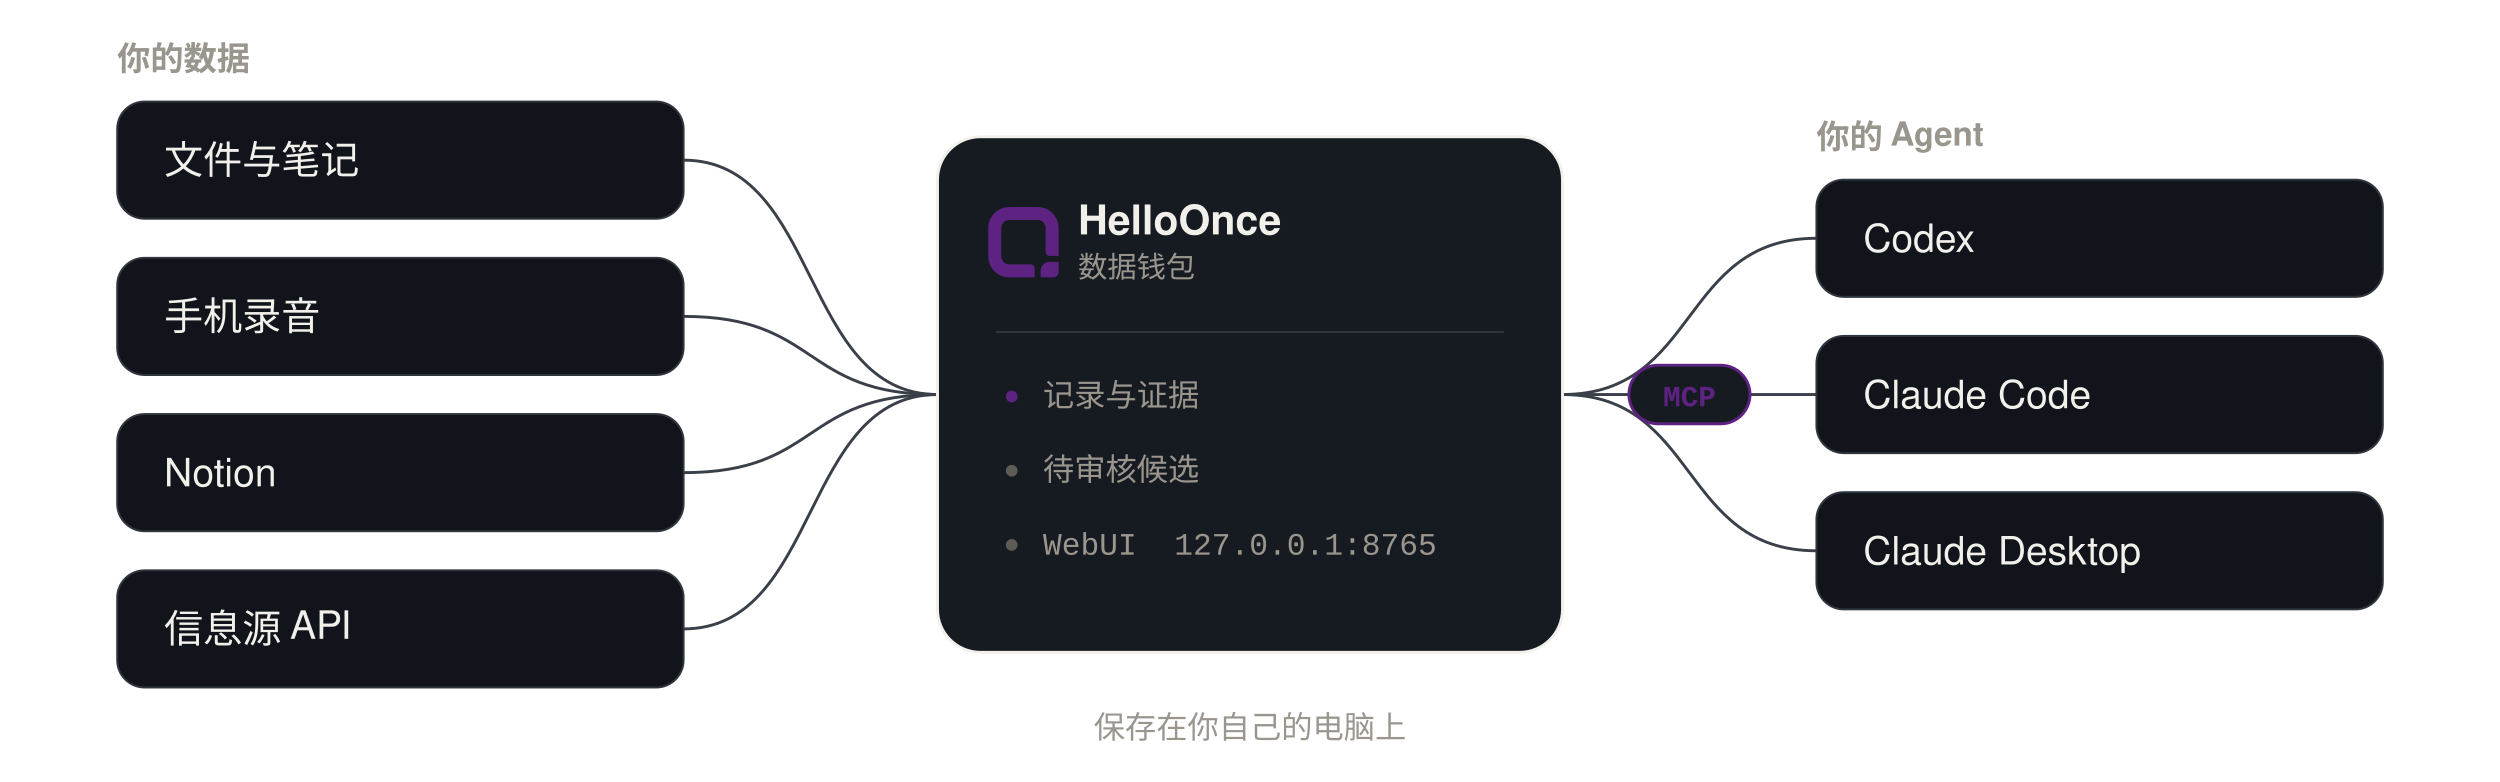
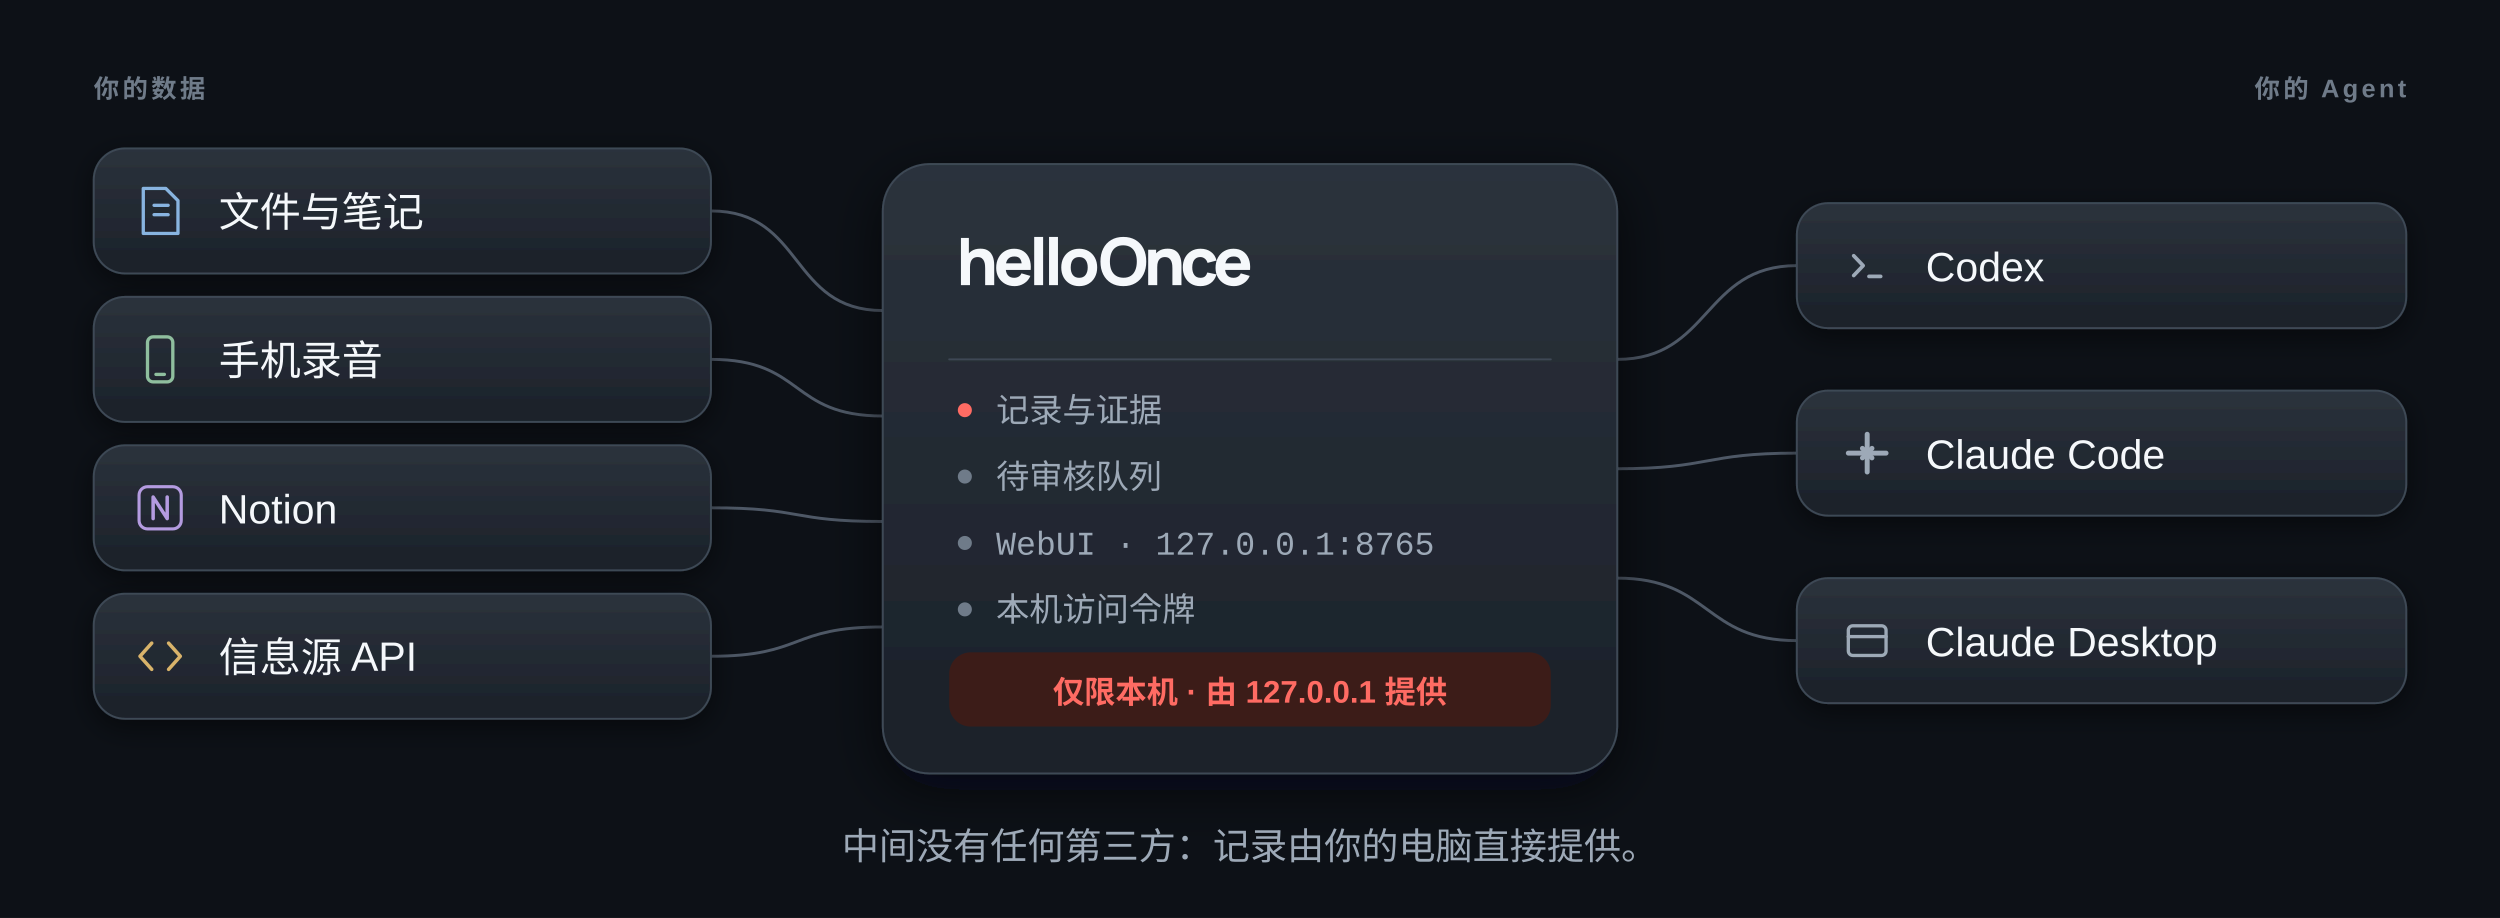
- <svg xmlns="http://www.w3.org/2000/svg" viewBox="0 60 1280 400" width="1280" height="400" role="img" aria-label="HelloOnce architecture">
-   <style>.s{font-family:-apple-system, BlinkMacSystemFont, 'Segoe UI', 'Helvetica Neue', Helvetica, 'PingFang SC', 'Microsoft YaHei', Arial, sans-serif}.m{font-family:ui-monospace, SFMono-Regular, 'JetBrains Mono', Menlo, Consolas, 'Liberation Mono', monospace}</style>
-   <path id="l0" d="M350,142 C420,142 410,262 480,262" fill="none" stroke="#3A4049" stroke-width="1.5" />
-   <circle r="3.5" fill="#F2F0EB" opacity="0.8">
-     <animateMotion dur="3.2s" begin="-0.1s" repeatCount="indefinite">
-       <mpath href="#l0" />
-     </animateMotion>
-   </circle>
-   <path id="l1" d="M350,222 C420,222 410,262 480,262" fill="none" stroke="#3A4049" stroke-width="1.5" />
-   <circle r="3.5" fill="#F2F0EB" opacity="0.8">
-     <animateMotion dur="3.2s" begin="-0.9s" repeatCount="indefinite">
-       <mpath href="#l1" />
-     </animateMotion>
-   </circle>
-   <path id="l2" d="M350,302 C420,302 410,262 480,262" fill="none" stroke="#3A4049" stroke-width="1.5" />
-   <circle r="3.5" fill="#F2F0EB" opacity="0.8">
-     <animateMotion dur="3.2s" begin="-1.7s" repeatCount="indefinite">
-       <mpath href="#l2" />
-     </animateMotion>
-   </circle>
-   <path id="l3" d="M350,382 C420,382 410,262 480,262" fill="none" stroke="#3A4049" stroke-width="1.5" />
-   <circle r="3.5" fill="#F2F0EB" opacity="0.8">
-     <animateMotion dur="3.2s" begin="-2.5s" repeatCount="indefinite">
-       <mpath href="#l3" />
-     </animateMotion>
-   </circle>
-   <path id="r0" d="M800,262 C870,262 860,182 930,182" fill="none" stroke="#3A4049" stroke-width="1.5" />
-   <circle r="3.5" fill="#5E2283">
-     <animateMotion dur="2.6s" begin="-0.40s" repeatCount="indefinite">
-       <mpath href="#r0" />
-     </animateMotion>
-   </circle>
-   <path id="r1" d="M800,262 C870,262 860,262 930,262" fill="none" stroke="#3A4049" stroke-width="1.5" />
-   <circle r="3.5" fill="#5E2283">
-     <animateMotion dur="2.6s" begin="-1.25s" repeatCount="indefinite">
-       <mpath href="#r1" />
-     </animateMotion>
-   </circle>
-   <path id="r2" d="M800,262 C870,262 860,342 930,342" fill="none" stroke="#3A4049" stroke-width="1.5" />
-   <circle r="3.5" fill="#5E2283">
-     <animateMotion dur="2.6s" begin="-2.10s" repeatCount="indefinite">
-       <mpath href="#r2" />
-     </animateMotion>
-   </circle>
-   <text class="s" x="60" y="96" font-size="17" font-weight="600" fill="#9A968E">你的数据</text>
-   <text class="s" x="930" y="136" font-size="17" font-weight="600" fill="#9A968E">你的 Agent</text>
-   <rect x="60" y="112.0" width="290" height="60" rx="14" fill="#11151B" stroke="#30363D" />
-   <text class="s" x="84" y="149" font-size="20" fill="#F2F0EB">文件与笔记</text>
-   <rect x="60" y="192.0" width="290" height="60" rx="14" fill="#11151B" stroke="#30363D" />
-   <text class="s" x="84" y="229" font-size="20" fill="#F2F0EB">手机录音</text>
-   <rect x="60" y="272.0" width="290" height="60" rx="14" fill="#11151B" stroke="#30363D" />
-   <text class="s" x="84" y="309" font-size="20" fill="#F2F0EB">Notion</text>
-   <rect x="60" y="352.0" width="290" height="60" rx="14" fill="#11151B" stroke="#30363D" />
-   <text class="s" x="84" y="389" font-size="20" fill="#F2F0EB">信息源 API</text>
-   <rect x="930" y="152.0" width="290" height="60" rx="14" fill="#11151B" stroke="#30363D" />
-   <text class="s" x="954" y="189" font-size="20" fill="#F2F0EB">Codex</text>
-   <rect x="930" y="232.0" width="290" height="60" rx="14" fill="#11151B" stroke="#30363D" />
-   <text class="s" x="954" y="269" font-size="20" fill="#F2F0EB">Claude Code</text>
-   <rect x="930" y="312.0" width="290" height="60" rx="14" fill="#11151B" stroke="#30363D" />
-   <text class="s" x="954" y="349" font-size="20" fill="#F2F0EB">Claude Desktop</text>
-   <rect x="834" y="247" width="62" height="30" rx="15" fill="#161B22" stroke="#5E2283" stroke-width="1.5" />
-   <text class="m" x="865" y="268" text-anchor="middle" font-size="15" font-weight="700" fill="#5E2283">MCP</text>
-   <rect x="480" y="130" width="320" height="264" rx="22" fill="#161B22" stroke="#F2F0EB" stroke-width="1.5" />
-   <g transform="translate(506.00 166.00) scale(0.25532)">
-     <path fill="#5E2283" fill-rule="evenodd" clip-rule="evenodd" d="M42 0H99C122.196 0 141 18.804 141 42V98H93V141H42C18.804 141 0 122.196 0 99V42C0 18.804 18.804 0 42 0ZM42 26H99C107.837 26 115 33.163 115 42V90C115 94.418 118.582 98 123 98H93V123C93 118.582 89.418 115 85 115H42C33.163 115 26 107.837 26 99V42C26 33.163 33.163 26 42 26ZM141 110V130.667C141 136.374 136.374 141 130.667 141H105V128C105 118.059 113.059 110 123 110H141Z" />
-   </g>
-   <text class="s" x="552" y="180" font-size="21" font-weight="700" fill="#F2F0EB">HelloOnce</text>
-   <text class="s" x="552" y="202" font-size="15" font-weight="400" fill="#9A968E">数据钱包</text>
-   <line x1="510" y1="230" x2="770" y2="230" stroke="#30363D" />
-   <circle cx="518" cy="263" r="3" fill="#5E2283" />
-   <text class="m" x="534" y="268" font-size="16" fill="#9A968E" xml:space="preserve">记录与证据</text>
-   <circle cx="518" cy="301" r="3" fill="#5F5B55" />
-   <text class="m" x="534" y="306" font-size="16" fill="#9A968E" xml:space="preserve">待审核候选</text>
-   <circle cx="518" cy="339" r="3" fill="#5F5B55" />
-   <text class="m" x="534" y="344" font-size="16" fill="#9A968E" xml:space="preserve">WebUI  127.0.0.1:8765</text>
-   <text class="s" x="640.0" y="438" text-anchor="middle" font-size="16" fill="#9A968E">保存在你自己的电脑上</text>
+ <svg xmlns="http://www.w3.org/2000/svg" viewBox="0 0 1280 470" width="1280" height="470" role="img" aria-label="文件、手机录音、Notion 与信息源 API 汇入你电脑上的 HelloOnce，再通过 MCP 提供给 Codex、Claude Code 和 Claude Desktop。">
+   <defs>
+     <radialGradient id="halo" cx="50%" cy="50%" r="50%">
+       <stop offset="0" stop-color="#FF7A70" stop-opacity=".55" />
+       <stop offset=".45" stop-color="#FF7A70" stop-opacity=".18" />
+       <stop offset="1" stop-color="#FF7A70" stop-opacity="0" />
+     </radialGradient>
+     <linearGradient id="cardGrad" x1="0" y1="0" x2="0" y2="1">
+       <stop offset="0" stop-color="#2B323C" />
+       <stop offset="1" stop-color="#1B2129" />
+     </linearGradient>
+     <linearGradient id="cardAltGrad" x1="0" y1="0" x2="0" y2="1">
+       <stop offset="0" stop-color="#39424F" />
+       <stop offset="1" stop-color="#262E38" />
+     </linearGradient>
+     <filter id="soft" x="-30%" y="-30%" width="160%" height="180%">
+       <feDropShadow dx="0" dy="8" stdDeviation="14" flood-color="rgba(1,4,9,.62)" flood-opacity="1" />
+     </filter>
+     <filter id="softSm" x="-30%" y="-30%" width="160%" height="180%">
+       <feDropShadow dx="0" dy="4" stdDeviation="7" flood-color="rgba(1,4,9,.62)" flood-opacity=".8" />
+     </filter>
+   </defs>
+   <style>
+   .s{font-family:-apple-system, BlinkMacSystemFont, 'Segoe UI Variable Display', 'Segoe UI', 'Helvetica Neue', Arial, 'Microsoft YaHei', 'PingFang SC', 'Hiragino Sans GB', 'Noto Sans CJK SC', sans-serif}
+   .m{font-family:ui-monospace, SFMono-Regular, 'SF Mono', Menlo, Consolas, 'Liberation Mono', 'Microsoft YaHei', monospace}
+   .rise{opacity:0;animation:rise .9s cubic-bezier(.16,.84,.32,1) both}
+   @keyframes rise{from{opacity:0;transform:translateY(14px);filter:blur(6px)}to{opacity:1;transform:none;filter:blur(0)}}
+   @keyframes breathe{0%,100%{opacity:.45;transform:scale(.96)}50%{opacity:.9;transform:scale(1.05)}}
+   @keyframes breathe2{
+     0%{opacity:.05;transform:scale(.93);animation-timing-function:cubic-bezier(.66,0,.34,1)}
+     18%{opacity:.12;transform:scale(1.03);animation-timing-function:cubic-bezier(.37,0,.63,1)}
+     34%{opacity:.07;transform:scale(.99);animation-timing-function:cubic-bezier(.45,0,.55,1)}
+     57%{opacity:.15;transform:scale(1.085);animation-timing-function:cubic-bezier(.3,0,.7,1)}
+     72%{opacity:.088;transform:scale(1.008);animation-timing-function:cubic-bezier(.6,0,.4,1)}
+     88%{opacity:.126;transform:scale(1.052);animation-timing-function:cubic-bezier(.5,0,.5,1)}
+     100%{opacity:.05;transform:scale(.93)}
+   }
+   @keyframes twinkle{0%,100%{opacity:.12}50%{opacity:.5}}
+   .tw{animation:twinkle 9s ease-in-out infinite}
+   .snr{animation:snr 5.4s cubic-bezier(.16,.84,.32,1) infinite;transform-box:fill-box;transform-origin:center}
+   @keyframes snr{0%{transform:scale(.5);opacity:.55}65%{opacity:0}100%{transform:scale(1.6);opacity:0}}
+   .swp{animation-timing-function:cubic-bezier(.83,0,.17,1);animation-iteration-count:infinite;opacity:0}
+   .march{animation:march 1.65s linear infinite}
+   .dp{animation:dotpulse 2.6s ease-in-out infinite}
+   @keyframes dotpulse{0%,100%{opacity:.42}50%{opacity:1}}
+   @keyframes march{to{stroke-dashoffset:-24}}
+   .scan{animation:scan 4s cubic-bezier(.83,0,.17,1) infinite;opacity:0}
+   @keyframes scan{0%{transform:translateX(0);opacity:0}8%{opacity:1}88%{opacity:1}100%{transform:translateX(1140px);opacity:0}}
+   @media (prefers-reduced-motion: reduce){
+     .rise{animation:none!important;opacity:1!important;filter:none!important;transform:none!important}
+     .tw{animation:none!important;opacity:.55!important}
+     .snr,.swp,.scan{animation:none!important;opacity:0!important}
+     .march{animation:none!important}
+     .dp{animation:none!important;opacity:1!important}
+   }</style>
+   <rect width="1280" height="470" fill="#0D1117" />
+   <text x="48" y="50" font-size="13" font-weight="700" fill="#6F7B89" letter-spacing="1.7" class="s">你的数据</text>
+   <text x="1232" y="50" font-size="13" font-weight="700" fill="#6F7B89" text-anchor="end" letter-spacing="1.7" class="s">你的 Agent</text>
+   <path id="sl0" d="M364,108 C412,108 404,159 452,159" fill="none" stroke="#4E5866" stroke-width="1.5" />
+   <path id="sl1" d="M364,184 C412,184 404,213 452,213" fill="none" stroke="#4E5866" stroke-width="1.5" />
+   <path id="sl2" d="M364,260 C412,260 404,267 452,267" fill="none" stroke="#4E5866" stroke-width="1.5" />
+   <path id="sl3" d="M364,336 C412,336 404,321 452,321" fill="none" stroke="#4E5866" stroke-width="1.5" />
+   <path id="ar0" d="M828,184 C876,184 872,136 920,136" fill="none" stroke="#4E5866" stroke-width="1.5" />
+   <path id="ar1" d="M828,240 C876,240 872,232 920,232" fill="none" stroke="#4E5866" stroke-width="1.5" />
+   <path id="ar2" d="M828,296 C876,296 872,328 920,328" fill="none" stroke="#4E5866" stroke-width="1.5" />
+   <g>
+     <g>
+       <animateMotion dur="1.3s" begin="0s" repeatCount="indefinite" calcMode="spline" keyPoints="0;1" keyTimes="0;1" keySplines=".42 0 .28 1">
+         <mpath href="#sl0" />
+       </animateMotion>
+       <circle r="5.4" fill="#FFB3AC" opacity="0">
+         <animate attributeName="r" values="2.16;5.4;5.4;2.16" keyTimes="0;.14;.86;1" calcMode="spline" keySplines=".4 0 .6 1;.4 0 .6 1;.4 0 .6 1" dur="1.3s" begin="0s" repeatCount="indefinite" />
+         <animate attributeName="opacity" values="0;.115;.115;0" keyTimes="0;.14;.86;1" calcMode="spline" keySplines=".4 0 .6 1;.4 0 .6 1;.4 0 .6 1" dur="1.3s" begin="0s" repeatCount="indefinite" />
+       </circle>
+       <circle r="3.6" fill="#FFB3AC" opacity="0">
+         <animate attributeName="r" values="1.26;3.6;3.6;1.26" keyTimes="0;.14;.86;1" calcMode="spline" keySplines=".4 0 .6 1;.4 0 .6 1;.4 0 .6 1" dur="1.3s" begin="0s" repeatCount="indefinite" />
+         <animate attributeName="opacity" values="0;1;1;0" keyTimes="0;.14;.86;1" calcMode="spline" keySplines=".4 0 .6 1;.4 0 .6 1;.4 0 .6 1" dur="1.3s" begin="0s" repeatCount="indefinite" />
+       </circle>
+     </g>
+     <g>
+       <animateMotion dur="1.3s" begin="-0.37s" repeatCount="indefinite" calcMode="spline" keyPoints="0;1" keyTimes="0;1" keySplines=".42 0 .28 1">
+         <mpath href="#sl0" />
+       </animateMotion>
+       <circle r="5.4" fill="#FFB3AC" opacity="0">
+         <animate attributeName="r" values="2.16;5.4;5.4;2.16" keyTimes="0;.14;.86;1" calcMode="spline" keySplines=".4 0 .6 1;.4 0 .6 1;.4 0 .6 1" dur="1.3s" begin="-0.37s" repeatCount="indefinite" />
+         <animate attributeName="opacity" values="0;.115;.115;0" keyTimes="0;.14;.86;1" calcMode="spline" keySplines=".4 0 .6 1;.4 0 .6 1;.4 0 .6 1" dur="1.3s" begin="-0.37s" repeatCount="indefinite" />
+       </circle>
+       <circle r="3.6" fill="#FFB3AC" opacity="0">
+         <animate attributeName="r" values="1.26;3.6;3.6;1.26" keyTimes="0;.14;.86;1" calcMode="spline" keySplines=".4 0 .6 1;.4 0 .6 1;.4 0 .6 1" dur="1.3s" begin="-0.37s" repeatCount="indefinite" />
+         <animate attributeName="opacity" values="0;1;1;0" keyTimes="0;.14;.86;1" calcMode="spline" keySplines=".4 0 .6 1;.4 0 .6 1;.4 0 .6 1" dur="1.3s" begin="-0.37s" repeatCount="indefinite" />
+       </circle>
+     </g>
+     <g>
+       <animateMotion dur="1.42s" begin="-0.46s" repeatCount="indefinite" calcMode="spline" keyPoints="0;1" keyTimes="0;1" keySplines=".42 0 .28 1">
+         <mpath href="#sl1" />
+       </animateMotion>
+       <circle r="5.4" fill="#FFB3AC" opacity="0">
+         <animate attributeName="r" values="2.16;5.4;5.4;2.16" keyTimes="0;.14;.86;1" calcMode="spline" keySplines=".4 0 .6 1;.4 0 .6 1;.4 0 .6 1" dur="1.42s" begin="-0.46s" repeatCount="indefinite" />
+         <animate attributeName="opacity" values="0;.115;.115;0" keyTimes="0;.14;.86;1" calcMode="spline" keySplines=".4 0 .6 1;.4 0 .6 1;.4 0 .6 1" dur="1.42s" begin="-0.46s" repeatCount="indefinite" />
+       </circle>
+       <circle r="3.6" fill="#FFB3AC" opacity="0">
+         <animate attributeName="r" values="1.26;3.6;3.6;1.26" keyTimes="0;.14;.86;1" calcMode="spline" keySplines=".4 0 .6 1;.4 0 .6 1;.4 0 .6 1" dur="1.42s" begin="-0.46s" repeatCount="indefinite" />
+         <animate attributeName="opacity" values="0;1;1;0" keyTimes="0;.14;.86;1" calcMode="spline" keySplines=".4 0 .6 1;.4 0 .6 1;.4 0 .6 1" dur="1.42s" begin="-0.46s" repeatCount="indefinite" />
+       </circle>
+     </g>
+     <g>
+       <animateMotion dur="1.42s" begin="-0.83s" repeatCount="indefinite" calcMode="spline" keyPoints="0;1" keyTimes="0;1" keySplines=".42 0 .28 1">
+         <mpath href="#sl1" />
+       </animateMotion>
+       <circle r="5.4" fill="#FFB3AC" opacity="0">
+         <animate attributeName="r" values="2.16;5.4;5.4;2.16" keyTimes="0;.14;.86;1" calcMode="spline" keySplines=".4 0 .6 1;.4 0 .6 1;.4 0 .6 1" dur="1.42s" begin="-0.83s" repeatCount="indefinite" />
+         <animate attributeName="opacity" values="0;.115;.115;0" keyTimes="0;.14;.86;1" calcMode="spline" keySplines=".4 0 .6 1;.4 0 .6 1;.4 0 .6 1" dur="1.42s" begin="-0.83s" repeatCount="indefinite" />
+       </circle>
+       <circle r="3.6" fill="#FFB3AC" opacity="0">
+         <animate attributeName="r" values="1.26;3.6;3.6;1.26" keyTimes="0;.14;.86;1" calcMode="spline" keySplines=".4 0 .6 1;.4 0 .6 1;.4 0 .6 1" dur="1.42s" begin="-0.83s" repeatCount="indefinite" />
+         <animate attributeName="opacity" values="0;1;1;0" keyTimes="0;.14;.86;1" calcMode="spline" keySplines=".4 0 .6 1;.4 0 .6 1;.4 0 .6 1" dur="1.42s" begin="-0.83s" repeatCount="indefinite" />
+       </circle>
+     </g>
+     <g>
+       <animateMotion dur="1.53s" begin="-0.92s" repeatCount="indefinite" calcMode="spline" keyPoints="0;1" keyTimes="0;1" keySplines=".42 0 .28 1">
+         <mpath href="#sl2" />
+       </animateMotion>
+       <circle r="5.4" fill="#FFB3AC" opacity="0">
+         <animate attributeName="r" values="2.16;5.4;5.4;2.16" keyTimes="0;.14;.86;1" calcMode="spline" keySplines=".4 0 .6 1;.4 0 .6 1;.4 0 .6 1" dur="1.53s" begin="-0.92s" repeatCount="indefinite" />
+         <animate attributeName="opacity" values="0;.115;.115;0" keyTimes="0;.14;.86;1" calcMode="spline" keySplines=".4 0 .6 1;.4 0 .6 1;.4 0 .6 1" dur="1.53s" begin="-0.92s" repeatCount="indefinite" />
+       </circle>
+       <circle r="3.6" fill="#FFB3AC" opacity="0">
+         <animate attributeName="r" values="1.26;3.6;3.6;1.26" keyTimes="0;.14;.86;1" calcMode="spline" keySplines=".4 0 .6 1;.4 0 .6 1;.4 0 .6 1" dur="1.53s" begin="-0.92s" repeatCount="indefinite" />
+         <animate attributeName="opacity" values="0;1;1;0" keyTimes="0;.14;.86;1" calcMode="spline" keySplines=".4 0 .6 1;.4 0 .6 1;.4 0 .6 1" dur="1.53s" begin="-0.92s" repeatCount="indefinite" />
+       </circle>
+     </g>
+     <g>
+       <animateMotion dur="1.53s" begin="-1.29s" repeatCount="indefinite" calcMode="spline" keyPoints="0;1" keyTimes="0;1" keySplines=".42 0 .28 1">
+         <mpath href="#sl2" />
+       </animateMotion>
+       <circle r="5.4" fill="#FFB3AC" opacity="0">
+         <animate attributeName="r" values="2.16;5.4;5.4;2.16" keyTimes="0;.14;.86;1" calcMode="spline" keySplines=".4 0 .6 1;.4 0 .6 1;.4 0 .6 1" dur="1.53s" begin="-1.29s" repeatCount="indefinite" />
+         <animate attributeName="opacity" values="0;.115;.115;0" keyTimes="0;.14;.86;1" calcMode="spline" keySplines=".4 0 .6 1;.4 0 .6 1;.4 0 .6 1" dur="1.53s" begin="-1.29s" repeatCount="indefinite" />
+       </circle>
+       <circle r="3.6" fill="#FFB3AC" opacity="0">
+         <animate attributeName="r" values="1.26;3.6;3.6;1.26" keyTimes="0;.14;.86;1" calcMode="spline" keySplines=".4 0 .6 1;.4 0 .6 1;.4 0 .6 1" dur="1.53s" begin="-1.29s" repeatCount="indefinite" />
+         <animate attributeName="opacity" values="0;1;1;0" keyTimes="0;.14;.86;1" calcMode="spline" keySplines=".4 0 .6 1;.4 0 .6 1;.4 0 .6 1" dur="1.53s" begin="-1.29s" repeatCount="indefinite" />
+       </circle>
+     </g>
+     <g>
+       <animateMotion dur="1.65s" begin="-1.38s" repeatCount="indefinite" calcMode="spline" keyPoints="0;1" keyTimes="0;1" keySplines=".42 0 .28 1">
+         <mpath href="#sl3" />
+       </animateMotion>
+       <circle r="5.4" fill="#FFB3AC" opacity="0">
+         <animate attributeName="r" values="2.16;5.4;5.4;2.16" keyTimes="0;.14;.86;1" calcMode="spline" keySplines=".4 0 .6 1;.4 0 .6 1;.4 0 .6 1" dur="1.65s" begin="-1.38s" repeatCount="indefinite" />
+         <animate attributeName="opacity" values="0;.115;.115;0" keyTimes="0;.14;.86;1" calcMode="spline" keySplines=".4 0 .6 1;.4 0 .6 1;.4 0 .6 1" dur="1.65s" begin="-1.38s" repeatCount="indefinite" />
+       </circle>
+       <circle r="3.6" fill="#FFB3AC" opacity="0">
+         <animate attributeName="r" values="1.26;3.6;3.6;1.26" keyTimes="0;.14;.86;1" calcMode="spline" keySplines=".4 0 .6 1;.4 0 .6 1;.4 0 .6 1" dur="1.65s" begin="-1.38s" repeatCount="indefinite" />
+         <animate attributeName="opacity" values="0;1;1;0" keyTimes="0;.14;.86;1" calcMode="spline" keySplines=".4 0 .6 1;.4 0 .6 1;.4 0 .6 1" dur="1.65s" begin="-1.38s" repeatCount="indefinite" />
+       </circle>
+     </g>
+     <g>
+       <animateMotion dur="1.65s" begin="-1.75s" repeatCount="indefinite" calcMode="spline" keyPoints="0;1" keyTimes="0;1" keySplines=".42 0 .28 1">
+         <mpath href="#sl3" />
+       </animateMotion>
+       <circle r="5.4" fill="#FFB3AC" opacity="0">
+         <animate attributeName="r" values="2.16;5.4;5.4;2.16" keyTimes="0;.14;.86;1" calcMode="spline" keySplines=".4 0 .6 1;.4 0 .6 1;.4 0 .6 1" dur="1.65s" begin="-1.75s" repeatCount="indefinite" />
+         <animate attributeName="opacity" values="0;.115;.115;0" keyTimes="0;.14;.86;1" calcMode="spline" keySplines=".4 0 .6 1;.4 0 .6 1;.4 0 .6 1" dur="1.65s" begin="-1.75s" repeatCount="indefinite" />
+       </circle>
+       <circle r="3.6" fill="#FFB3AC" opacity="0">
+         <animate attributeName="r" values="1.26;3.6;3.6;1.26" keyTimes="0;.14;.86;1" calcMode="spline" keySplines=".4 0 .6 1;.4 0 .6 1;.4 0 .6 1" dur="1.65s" begin="-1.75s" repeatCount="indefinite" />
+         <animate attributeName="opacity" values="0;1;1;0" keyTimes="0;.14;.86;1" calcMode="spline" keySplines=".4 0 .6 1;.4 0 .6 1;.4 0 .6 1" dur="1.65s" begin="-1.75s" repeatCount="indefinite" />
+       </circle>
+     </g>
+     <g>
+       <animateMotion dur="1.08s" begin="0s" repeatCount="indefinite" calcMode="spline" keyPoints="0;1" keyTimes="0;1" keySplines=".42 0 .28 1">
+         <mpath href="#ar0" />
+       </animateMotion>
+       <circle r="5.4" fill="#FF6B63" opacity="0">
+         <animate attributeName="r" values="2.16;5.4;5.4;2.16" keyTimes="0;.14;.86;1" calcMode="spline" keySplines=".4 0 .6 1;.4 0 .6 1;.4 0 .6 1" dur="1.08s" begin="0s" repeatCount="indefinite" />
+         <animate attributeName="opacity" values="0;.115;.115;0" keyTimes="0;.14;.86;1" calcMode="spline" keySplines=".4 0 .6 1;.4 0 .6 1;.4 0 .6 1" dur="1.08s" begin="0s" repeatCount="indefinite" />
+       </circle>
+       <circle r="3.6" fill="#FF6B63" opacity="0">
+         <animate attributeName="r" values="1.26;3.6;3.6;1.26" keyTimes="0;.14;.86;1" calcMode="spline" keySplines=".4 0 .6 1;.4 0 .6 1;.4 0 .6 1" dur="1.08s" begin="0s" repeatCount="indefinite" />
+         <animate attributeName="opacity" values="0;1;1;0" keyTimes="0;.14;.86;1" calcMode="spline" keySplines=".4 0 .6 1;.4 0 .6 1;.4 0 .6 1" dur="1.08s" begin="0s" repeatCount="indefinite" />
+       </circle>
+     </g>
+     <g>
+       <animateMotion dur="1.08s" begin="-0.31s" repeatCount="indefinite" calcMode="spline" keyPoints="0;1" keyTimes="0;1" keySplines=".42 0 .28 1">
+         <mpath href="#ar0" />
+       </animateMotion>
+       <circle r="5.4" fill="#FF6B63" opacity="0">
+         <animate attributeName="r" values="2.16;5.4;5.4;2.16" keyTimes="0;.14;.86;1" calcMode="spline" keySplines=".4 0 .6 1;.4 0 .6 1;.4 0 .6 1" dur="1.08s" begin="-0.31s" repeatCount="indefinite" />
+         <animate attributeName="opacity" values="0;.115;.115;0" keyTimes="0;.14;.86;1" calcMode="spline" keySplines=".4 0 .6 1;.4 0 .6 1;.4 0 .6 1" dur="1.08s" begin="-0.31s" repeatCount="indefinite" />
+       </circle>
+       <circle r="3.6" fill="#FF6B63" opacity="0">
+         <animate attributeName="r" values="1.26;3.6;3.6;1.26" keyTimes="0;.14;.86;1" calcMode="spline" keySplines=".4 0 .6 1;.4 0 .6 1;.4 0 .6 1" dur="1.08s" begin="-0.31s" repeatCount="indefinite" />
+         <animate attributeName="opacity" values="0;1;1;0" keyTimes="0;.14;.86;1" calcMode="spline" keySplines=".4 0 .6 1;.4 0 .6 1;.4 0 .6 1" dur="1.08s" begin="-0.31s" repeatCount="indefinite" />
+       </circle>
+     </g>
+     <g>
+       <animateMotion dur="1.2s" begin="-0.39s" repeatCount="indefinite" calcMode="spline" keyPoints="0;1" keyTimes="0;1" keySplines=".42 0 .28 1">
+         <mpath href="#ar1" />
+       </animateMotion>
+       <circle r="5.4" fill="#FF6B63" opacity="0">
+         <animate attributeName="r" values="2.16;5.4;5.4;2.16" keyTimes="0;.14;.86;1" calcMode="spline" keySplines=".4 0 .6 1;.4 0 .6 1;.4 0 .6 1" dur="1.2s" begin="-0.39s" repeatCount="indefinite" />
+         <animate attributeName="opacity" values="0;.115;.115;0" keyTimes="0;.14;.86;1" calcMode="spline" keySplines=".4 0 .6 1;.4 0 .6 1;.4 0 .6 1" dur="1.2s" begin="-0.39s" repeatCount="indefinite" />
+       </circle>
+       <circle r="3.6" fill="#FF6B63" opacity="0">
+         <animate attributeName="r" values="1.26;3.6;3.6;1.26" keyTimes="0;.14;.86;1" calcMode="spline" keySplines=".4 0 .6 1;.4 0 .6 1;.4 0 .6 1" dur="1.2s" begin="-0.39s" repeatCount="indefinite" />
+         <animate attributeName="opacity" values="0;1;1;0" keyTimes="0;.14;.86;1" calcMode="spline" keySplines=".4 0 .6 1;.4 0 .6 1;.4 0 .6 1" dur="1.2s" begin="-0.39s" repeatCount="indefinite" />
+       </circle>
+     </g>
+     <g>
+       <animateMotion dur="1.2s" begin="-0.7s" repeatCount="indefinite" calcMode="spline" keyPoints="0;1" keyTimes="0;1" keySplines=".42 0 .28 1">
+         <mpath href="#ar1" />
+       </animateMotion>
+       <circle r="5.4" fill="#FF6B63" opacity="0">
+         <animate attributeName="r" values="2.16;5.4;5.4;2.16" keyTimes="0;.14;.86;1" calcMode="spline" keySplines=".4 0 .6 1;.4 0 .6 1;.4 0 .6 1" dur="1.2s" begin="-0.7s" repeatCount="indefinite" />
+         <animate attributeName="opacity" values="0;.115;.115;0" keyTimes="0;.14;.86;1" calcMode="spline" keySplines=".4 0 .6 1;.4 0 .6 1;.4 0 .6 1" dur="1.2s" begin="-0.7s" repeatCount="indefinite" />
+       </circle>
+       <circle r="3.6" fill="#FF6B63" opacity="0">
+         <animate attributeName="r" values="1.26;3.6;3.6;1.26" keyTimes="0;.14;.86;1" calcMode="spline" keySplines=".4 0 .6 1;.4 0 .6 1;.4 0 .6 1" dur="1.2s" begin="-0.7s" repeatCount="indefinite" />
+         <animate attributeName="opacity" values="0;1;1;0" keyTimes="0;.14;.86;1" calcMode="spline" keySplines=".4 0 .6 1;.4 0 .6 1;.4 0 .6 1" dur="1.2s" begin="-0.7s" repeatCount="indefinite" />
+       </circle>
+     </g>
+     <g>
+       <animateMotion dur="1.32s" begin="-0.78s" repeatCount="indefinite" calcMode="spline" keyPoints="0;1" keyTimes="0;1" keySplines=".42 0 .28 1">
+         <mpath href="#ar2" />
+       </animateMotion>
+       <circle r="5.4" fill="#FF6B63" opacity="0">
+         <animate attributeName="r" values="2.16;5.4;5.4;2.16" keyTimes="0;.14;.86;1" calcMode="spline" keySplines=".4 0 .6 1;.4 0 .6 1;.4 0 .6 1" dur="1.32s" begin="-0.78s" repeatCount="indefinite" />
+         <animate attributeName="opacity" values="0;.115;.115;0" keyTimes="0;.14;.86;1" calcMode="spline" keySplines=".4 0 .6 1;.4 0 .6 1;.4 0 .6 1" dur="1.32s" begin="-0.78s" repeatCount="indefinite" />
+       </circle>
+       <circle r="3.6" fill="#FF6B63" opacity="0">
+         <animate attributeName="r" values="1.26;3.6;3.6;1.26" keyTimes="0;.14;.86;1" calcMode="spline" keySplines=".4 0 .6 1;.4 0 .6 1;.4 0 .6 1" dur="1.32s" begin="-0.78s" repeatCount="indefinite" />
+         <animate attributeName="opacity" values="0;1;1;0" keyTimes="0;.14;.86;1" calcMode="spline" keySplines=".4 0 .6 1;.4 0 .6 1;.4 0 .6 1" dur="1.32s" begin="-0.78s" repeatCount="indefinite" />
+       </circle>
+     </g>
+     <g>
+       <animateMotion dur="1.32s" begin="-1.09s" repeatCount="indefinite" calcMode="spline" keyPoints="0;1" keyTimes="0;1" keySplines=".42 0 .28 1">
+         <mpath href="#ar2" />
+       </animateMotion>
+       <circle r="5.4" fill="#FF6B63" opacity="0">
+         <animate attributeName="r" values="2.16;5.4;5.4;2.16" keyTimes="0;.14;.86;1" calcMode="spline" keySplines=".4 0 .6 1;.4 0 .6 1;.4 0 .6 1" dur="1.32s" begin="-1.09s" repeatCount="indefinite" />
+         <animate attributeName="opacity" values="0;.115;.115;0" keyTimes="0;.14;.86;1" calcMode="spline" keySplines=".4 0 .6 1;.4 0 .6 1;.4 0 .6 1" dur="1.32s" begin="-1.09s" repeatCount="indefinite" />
+       </circle>
+       <circle r="3.6" fill="#FF6B63" opacity="0">
+         <animate attributeName="r" values="1.26;3.6;3.6;1.26" keyTimes="0;.14;.86;1" calcMode="spline" keySplines=".4 0 .6 1;.4 0 .6 1;.4 0 .6 1" dur="1.32s" begin="-1.09s" repeatCount="indefinite" />
+         <animate attributeName="opacity" values="0;1;1;0" keyTimes="0;.14;.86;1" calcMode="spline" keySplines=".4 0 .6 1;.4 0 .6 1;.4 0 .6 1" dur="1.32s" begin="-1.09s" repeatCount="indefinite" />
+       </circle>
+     </g>
+   </g>
+   <g filter="url(#softSm)">
+     <rect x="48" y="76" width="316" height="64" rx="16" fill="url(#cardGrad)" stroke="#3E4855" stroke-width="1" />
+     <g transform="translate(82 108)">
+       <g fill="none" stroke="#88B4E0" stroke-width="1.7" stroke-linecap="round" stroke-linejoin="round">
+         <path d="M-8.64 -11.52 h11.52 l6.24 6.24 v16.8 h-17.76 z" />
+         <path d="M-3.12 -2.88 h7.2 M-3.12 1.92 h7.2" />
+       </g>
+     </g>
+     <text x="112" y="116" font-size="21" font-weight="500" fill="#F5F8FB" class="s">文件与笔记</text>
+   </g>
+   <g filter="url(#softSm)">
+     <rect x="48" y="152" width="316" height="64" rx="16" fill="url(#cardGrad)" stroke="#3E4855" stroke-width="1" />
+     <g transform="translate(82 184)">
+       <g fill="none" stroke="#8FBE9E" stroke-width="1.7" stroke-linecap="round">
+         <rect x="-6.48" y="-11.52" width="12.96" height="23.04" rx="2.88" />
+         <path d="M-2.16 7.68 h4.32" />
+       </g>
+     </g>
+     <text x="112" y="192" font-size="21" font-weight="500" fill="#F5F8FB" class="s">手机录音</text>
+   </g>
+   <g filter="url(#softSm)">
+     <rect x="48" y="228" width="316" height="64" rx="16" fill="url(#cardGrad)" stroke="#3E4855" stroke-width="1" />
+     <g transform="translate(82 260)">
+       <g>
+         <rect x="-10.8" y="-10.8" width="21.6" height="21.6" rx="4.32" fill="none" stroke="#B49BE0" stroke-width="1.6" />
+         <path d="M-3.6 5.52 v-11.04 l7.2 11.04 v-11.04" fill="none" stroke="#B49BE0" stroke-width="1.8" stroke-linecap="round" stroke-linejoin="round" />
+       </g>
+     </g>
+     <text x="112" y="268" font-size="21" font-weight="500" fill="#F5F8FB" class="s">Notion</text>
+   </g>
+   <g filter="url(#softSm)">
+     <rect x="48" y="304" width="316" height="64" rx="16" fill="url(#cardGrad)" stroke="#3E4855" stroke-width="1" />
+     <g transform="translate(82 336)">
+       <g fill="none" stroke="#D9B36B" stroke-width="1.8" stroke-linecap="round" stroke-linejoin="round">
+         <path d="M-4.32 -6.72 l-6 6.72 l6 6.72" />
+         <path d="M4.32 -6.72 l6 6.72 l-6 6.72" />
+       </g>
+     </g>
+     <text x="112" y="344" font-size="21" font-weight="500" fill="#F5F8FB" class="s">信息源 API</text>
+   </g>
+   <g filter="url(#softSm)">
+     <rect x="920" y="104" width="312" height="64" rx="16" fill="url(#cardGrad)" stroke="#3E4855" stroke-width="1" />
+     <g transform="translate(956 136)">
+       <g fill="none" stroke="#9DA9B7" stroke-width="1.9" stroke-linecap="round" stroke-linejoin="round">
+         <path d="M-6.9 -5.06 l4.83 5.06 l-4.83 5.06" />
+         <path d="M0.92 5.52 h5.98" />
+       </g>
+     </g>
+     <text x="986" y="144" font-size="21" font-weight="500" fill="#F5F8FB" class="s">Codex</text>
+   </g>
+   <g filter="url(#softSm)">
+     <rect x="920" y="200" width="312" height="64" rx="16" fill="url(#cardGrad)" stroke="#3E4855" stroke-width="1" />
+     <g transform="translate(956 232)">
+       <g>
+         <line x1="0" y1="0" x2="0" y2="-9.66" stroke="#9DA9B7" stroke-width="2.53" stroke-linecap="round" />
+         <line x1="0" y1="0" x2="2.44" y2="-2.44" stroke="#9DA9B7" stroke-width="2.53" stroke-linecap="round" />
+         <line x1="0" y1="0" x2="9.66" y2="0" stroke="#9DA9B7" stroke-width="2.53" stroke-linecap="round" />
+         <line x1="0" y1="0" x2="2.44" y2="2.44" stroke="#9DA9B7" stroke-width="2.53" stroke-linecap="round" />
+         <line x1="0" y1="0" x2="0" y2="9.66" stroke="#9DA9B7" stroke-width="2.53" stroke-linecap="round" />
+         <line x1="0" y1="0" x2="-2.44" y2="2.44" stroke="#9DA9B7" stroke-width="2.53" stroke-linecap="round" />
+         <line x1="0" y1="0" x2="-9.66" y2="0" stroke="#9DA9B7" stroke-width="2.53" stroke-linecap="round" />
+         <line x1="0" y1="0" x2="-2.44" y2="-2.44" stroke="#9DA9B7" stroke-width="2.53" stroke-linecap="round" />
+       </g>
+     </g>
+     <text x="986" y="240" font-size="21" font-weight="500" fill="#F5F8FB" class="s">Claude Code</text>
+   </g>
+   <g filter="url(#softSm)">
+     <rect x="920" y="296" width="312" height="64" rx="16" fill="url(#cardGrad)" stroke="#3E4855" stroke-width="1" />
+     <g transform="translate(956 328)">
+       <g fill="none" stroke="#9DA9B7" stroke-width="1.7" stroke-linecap="round">
+         <rect x="-9.66" y="-7.59" width="19.32" height="15.18" rx="2.3" />
+         <path d="M-9.66 -2.07 h19.32" />
+       </g>
+     </g>
+     <text x="986" y="336" font-size="21" font-weight="500" fill="#F5F8FB" class="s">Claude Desktop</text>
+   </g>
+   <g filter="url(#soft)">
+     <rect x="452" y="84" width="376" height="312" rx="24" fill="url(#cardGrad)" stroke="#3E4855" stroke-width="1" />
+   </g>
+   <g transform="translate(440.32 102.95) scale(0.37113)" fill="#F5F8FB">
+     <path d="M172.66 116V92.91C172.66 91.793 172.6 90.375 172.479 88.654C172.358 86.904 171.981 85.153 171.347 83.403C170.713 81.652 169.672 80.188 168.223 79.011C166.805 77.834 164.782 77.245 162.156 77.245C161.1 77.245 159.968 77.411 158.761 77.743C157.554 78.076 156.422 78.724 155.365 79.69C154.309 80.626 153.434 82.014 152.739 83.855C152.075 85.697 151.743 88.141 151.743 91.19L144.681 87.84C144.681 83.976 145.465 80.354 147.035 76.974C148.604 73.593 150.959 70.862 154.098 68.779C157.267 66.697 161.251 65.655 166.05 65.655C169.883 65.655 173.007 66.304 175.422 67.602C177.836 68.9 179.708 70.545 181.036 72.537C182.394 74.529 183.36 76.612 183.933 78.785C184.507 80.928 184.854 82.89 184.975 84.67C185.095 86.451 185.156 87.749 185.156 88.564V116H172.66ZM139.248 116V50.805H150.204V84.308H151.743V116H139.248ZM213.331 117.358C208.321 117.358 203.899 116.287 200.066 114.144C196.263 111.971 193.275 108.998 191.101 105.225C188.958 101.422 187.887 97.076 187.887 92.186C187.887 86.844 188.943 82.195 191.056 78.242C193.169 74.287 196.082 71.224 199.794 69.051C203.506 66.847 207.777 65.746 212.607 65.746C217.738 65.746 222.099 66.953 225.691 69.368C229.282 71.782 231.939 75.178 233.659 79.554C235.379 83.931 235.983 89.077 235.47 94.993H223.291V90.466C223.291 85.485 222.491 81.909 220.892 79.736C219.322 77.532 216.742 76.43 213.15 76.43C208.954 76.43 205.861 77.713 203.869 80.279C201.907 82.814 200.926 86.572 200.926 91.552C200.926 96.11 201.907 99.641 203.869 102.146C205.861 104.621 208.773 105.859 212.607 105.859C215.021 105.859 217.089 105.33 218.809 104.274C220.529 103.218 221.842 101.693 222.748 99.701L235.062 103.233C233.221 107.7 230.309 111.171 226.325 113.646C222.371 116.121 218.039 117.358 213.331 117.358ZM197.123 94.993V85.847H229.539V94.993H197.123ZM240.298 116V49.447H252.612V116H240.298ZM260.791 116V49.447H273.105V116H260.791ZM302.381 117.358C297.461 117.358 293.145 116.257 289.433 114.053C285.72 111.85 282.823 108.817 280.74 104.953C278.688 101.06 277.662 96.593 277.662 91.552C277.662 86.451 278.718 81.969 280.831 78.106C282.944 74.212 285.856 71.179 289.569 69.006C293.281 66.832 297.552 65.746 302.381 65.746C307.301 65.746 311.617 66.847 315.33 69.051C319.072 71.254 321.985 74.303 324.067 78.196C326.15 82.06 327.191 86.511 327.191 91.552C327.191 96.623 326.135 101.105 324.022 104.998C321.94 108.862 319.027 111.895 315.284 114.098C311.572 116.272 307.271 117.358 302.381 117.358ZM302.381 105.859C306.335 105.859 309.278 104.531 311.21 101.875C313.171 99.188 314.152 95.747 314.152 91.552C314.152 87.206 313.156 83.735 311.164 81.139C309.202 78.543 306.275 77.245 302.381 77.245C299.695 77.245 297.492 77.849 295.771 79.056C294.051 80.264 292.768 81.939 291.923 84.082C291.108 86.225 290.7 88.715 290.7 91.552C290.7 95.928 291.681 99.415 293.643 102.01C295.635 104.576 298.548 105.859 302.381 105.859Z" />
+     <path d="M363.318 117.358C356.798 117.358 351.169 115.94 346.43 113.102C341.722 110.265 338.085 106.296 335.519 101.195C332.984 96.094 331.716 90.164 331.716 83.403C331.716 76.642 332.984 70.711 335.519 65.61C338.085 60.509 341.722 56.54 346.43 53.703C351.169 50.866 356.798 49.447 363.318 49.447C369.837 49.447 375.451 50.866 380.16 53.703C384.898 56.54 388.535 60.509 391.071 65.61C393.636 70.711 394.919 76.642 394.919 83.403C394.919 90.164 393.636 96.094 391.071 101.195C388.535 106.296 384.898 110.265 380.16 113.102C375.451 115.94 369.837 117.358 363.318 117.358ZM363.318 105.768C367.453 105.828 370.894 104.938 373.64 103.097C376.387 101.256 378.439 98.645 379.797 95.264C381.186 91.884 381.88 87.93 381.88 83.403C381.88 78.875 381.186 74.952 379.797 71.632C378.439 68.311 376.387 65.731 373.64 63.89C370.894 62.048 367.453 61.098 363.318 61.037C359.183 60.977 355.742 61.867 352.995 63.709C350.249 65.55 348.181 68.16 346.793 71.541C345.434 74.921 344.755 78.875 344.755 83.403C344.755 87.93 345.434 91.854 346.793 95.174C348.181 98.494 350.249 101.075 352.995 102.916C355.742 104.757 359.183 105.708 363.318 105.768ZM430.978 116V92.91C430.978 91.793 430.918 90.375 430.797 88.654C430.676 86.904 430.299 85.153 429.665 83.403C429.031 81.652 427.99 80.188 426.541 79.011C425.123 77.834 423.101 77.245 420.475 77.245C419.418 77.245 418.286 77.411 417.079 77.743C415.872 78.076 414.74 78.724 413.684 79.69C412.627 80.626 411.752 82.014 411.058 83.855C410.394 85.697 410.062 88.141 410.062 91.19L402.999 87.84C402.999 83.976 403.784 80.354 405.353 76.974C406.923 73.593 409.277 70.862 412.416 68.779C415.585 66.697 419.569 65.655 424.368 65.655C428.201 65.655 431.325 66.304 433.74 67.602C436.155 68.9 438.026 70.545 439.354 72.537C440.712 74.529 441.678 76.612 442.251 78.785C442.825 80.928 443.172 82.89 443.293 84.67C443.414 86.451 443.474 87.749 443.474 88.564V116H430.978ZM397.566 116V67.104H408.522V83.312H410.062V116H397.566ZM469.588 117.358C464.517 117.358 460.171 116.226 456.549 113.963C452.927 111.699 450.15 108.62 448.218 104.727C446.287 100.833 445.321 96.442 445.321 91.552C445.321 86.602 446.317 82.18 448.309 78.287C450.331 74.393 453.168 71.33 456.82 69.096C460.473 66.863 464.789 65.746 469.769 65.746C475.534 65.746 480.363 67.21 484.257 70.137C488.18 73.035 490.685 77.004 491.772 82.044L479.457 85.304C478.733 82.769 477.465 80.792 475.654 79.373C473.874 77.955 471.851 77.245 469.588 77.245C466.992 77.245 464.864 77.879 463.204 79.147C461.544 80.384 460.322 82.09 459.537 84.263C458.752 86.406 458.36 88.836 458.36 91.552C458.36 95.808 459.295 99.264 461.167 101.92C463.068 104.546 465.875 105.859 469.588 105.859C472.365 105.859 474.477 105.225 475.926 103.957C477.375 102.689 478.461 100.878 479.186 98.524L491.772 101.15C490.384 106.342 487.758 110.341 483.894 113.148C480.031 115.955 475.262 117.358 469.588 117.358ZM515.928 117.358C510.918 117.358 506.496 116.287 502.663 114.144C498.86 111.971 495.872 108.998 493.699 105.225C491.556 101.422 490.484 97.076 490.484 92.186C490.484 86.844 491.541 82.195 493.654 78.242C495.766 74.287 498.679 71.224 502.392 69.051C506.104 66.847 510.375 65.746 515.204 65.746C520.335 65.746 524.697 66.953 528.288 69.368C531.88 71.782 534.536 75.178 536.256 79.554C537.977 83.931 538.581 89.077 538.067 94.993H525.889V90.466C525.889 85.485 525.089 81.909 523.489 79.736C521.92 77.532 519.339 76.43 515.747 76.43C511.552 76.43 508.458 77.713 506.466 80.279C504.504 82.814 503.523 86.572 503.523 91.552C503.523 96.11 504.504 99.641 506.466 102.146C508.458 104.621 511.371 105.859 515.204 105.859C517.619 105.859 519.686 105.33 521.407 104.274C523.127 103.218 524.44 101.693 525.345 99.701L537.66 103.233C535.819 107.7 532.906 111.171 528.922 113.646C524.968 116.121 520.637 117.358 515.928 117.358ZM499.72 94.993V85.847H532.137V94.993H499.72Z" />
+   </g>
+   <line x1="486" y1="184" x2="794" y2="184" stroke="#3E4855" stroke-width="1" stroke-linecap="round" />
+   <circle cx="494" cy="210" r="3.6" fill="#FF6B63" />
+   <text x="510" y="216" font-size="17" font-weight="400" fill="#9DA9B7" class="m">记录与证据</text>
+   <circle cx="494" cy="244" r="3.6" fill="#6F7B89" />
+   <text x="510" y="250" font-size="17" font-weight="400" fill="#9DA9B7" class="m">待审核队列</text>
+   <circle cx="494" cy="278" r="3.6" fill="#6F7B89" />
+   <text x="510" y="284" font-size="17" font-weight="400" fill="#9DA9B7" class="m">WebUI · 127.0.0.1:8765</text>
+   <circle cx="494" cy="312" r="3.6" fill="#6F7B89" />
+   <text x="510" y="318" font-size="17" font-weight="400" fill="#9DA9B7" class="m">本机访问令牌</text>
+   <rect x="486" y="334" width="308" height="38" rx="11" fill="#3C1C18" />
+   <text x="640" y="360" font-size="16" font-weight="600" fill="#FF6B63" text-anchor="middle" class="s">仅限本机 · 由 127.0.0.1 提供</text>
+   <text x="640" y="440" font-size="19" font-weight="400" fill="#9DA9B7" text-anchor="middle" class="s">中间没有任何第三方：记录由你的电脑直接提供。</text>
</svg>
